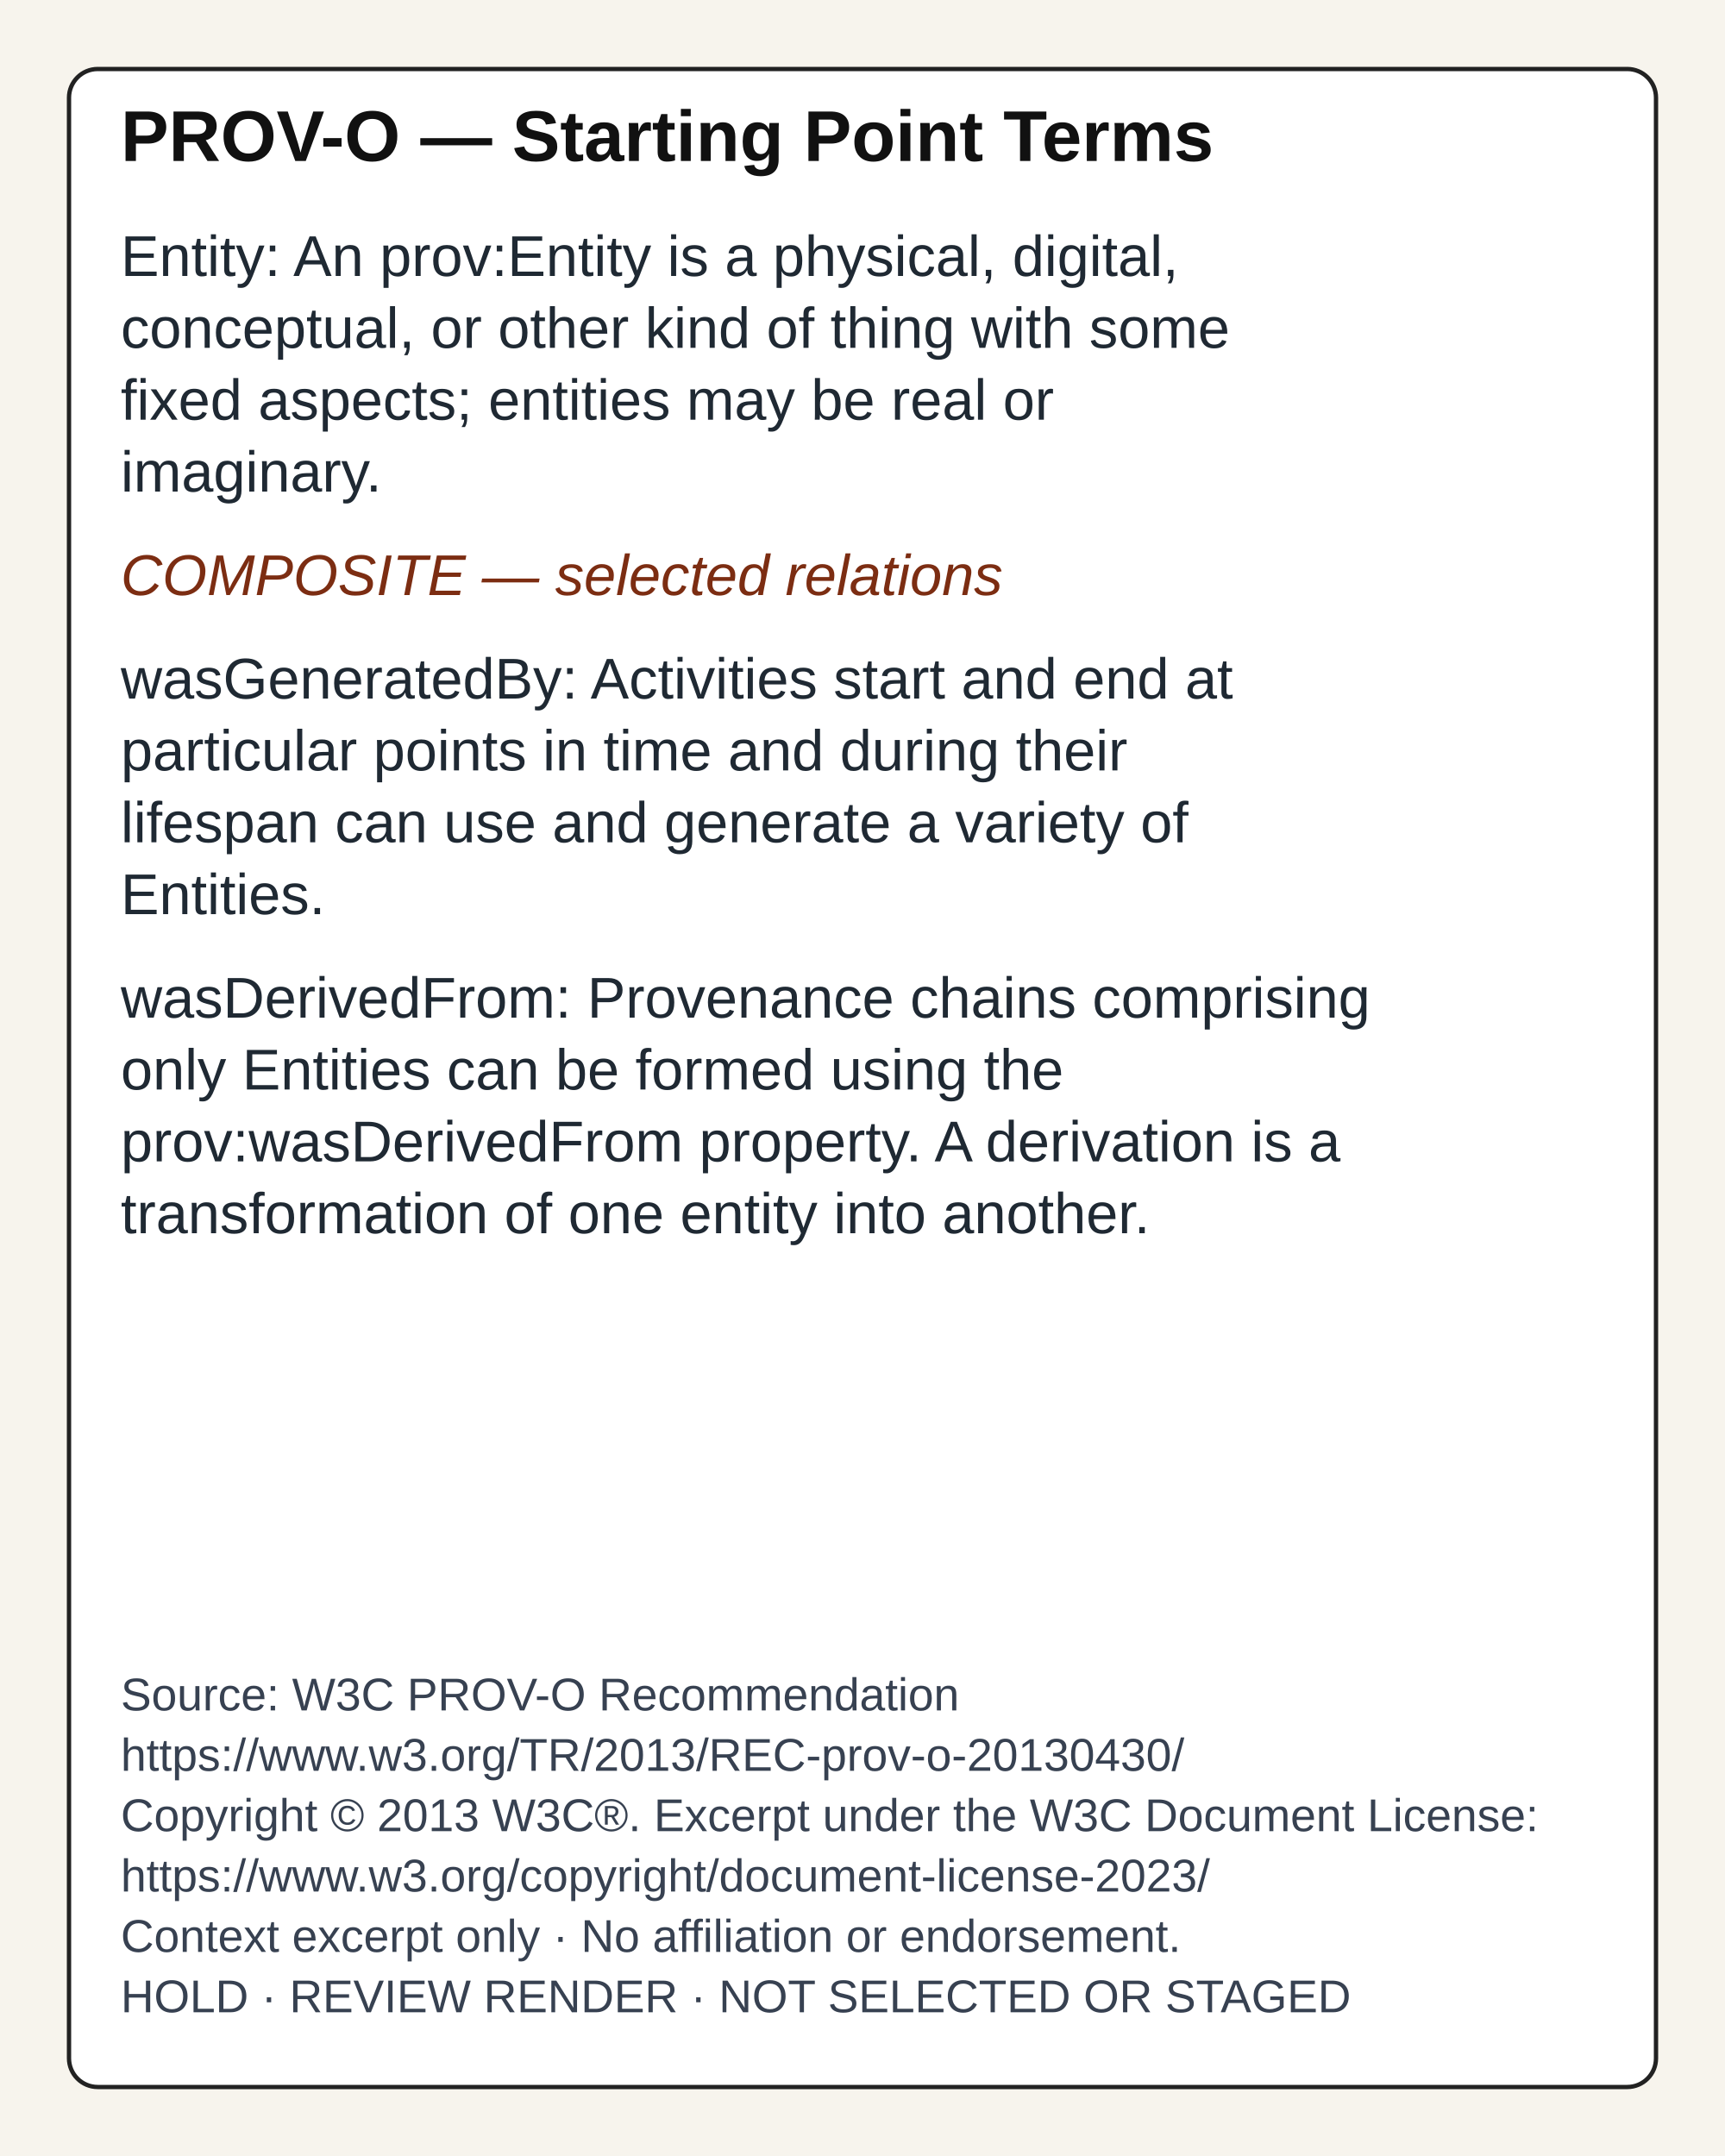
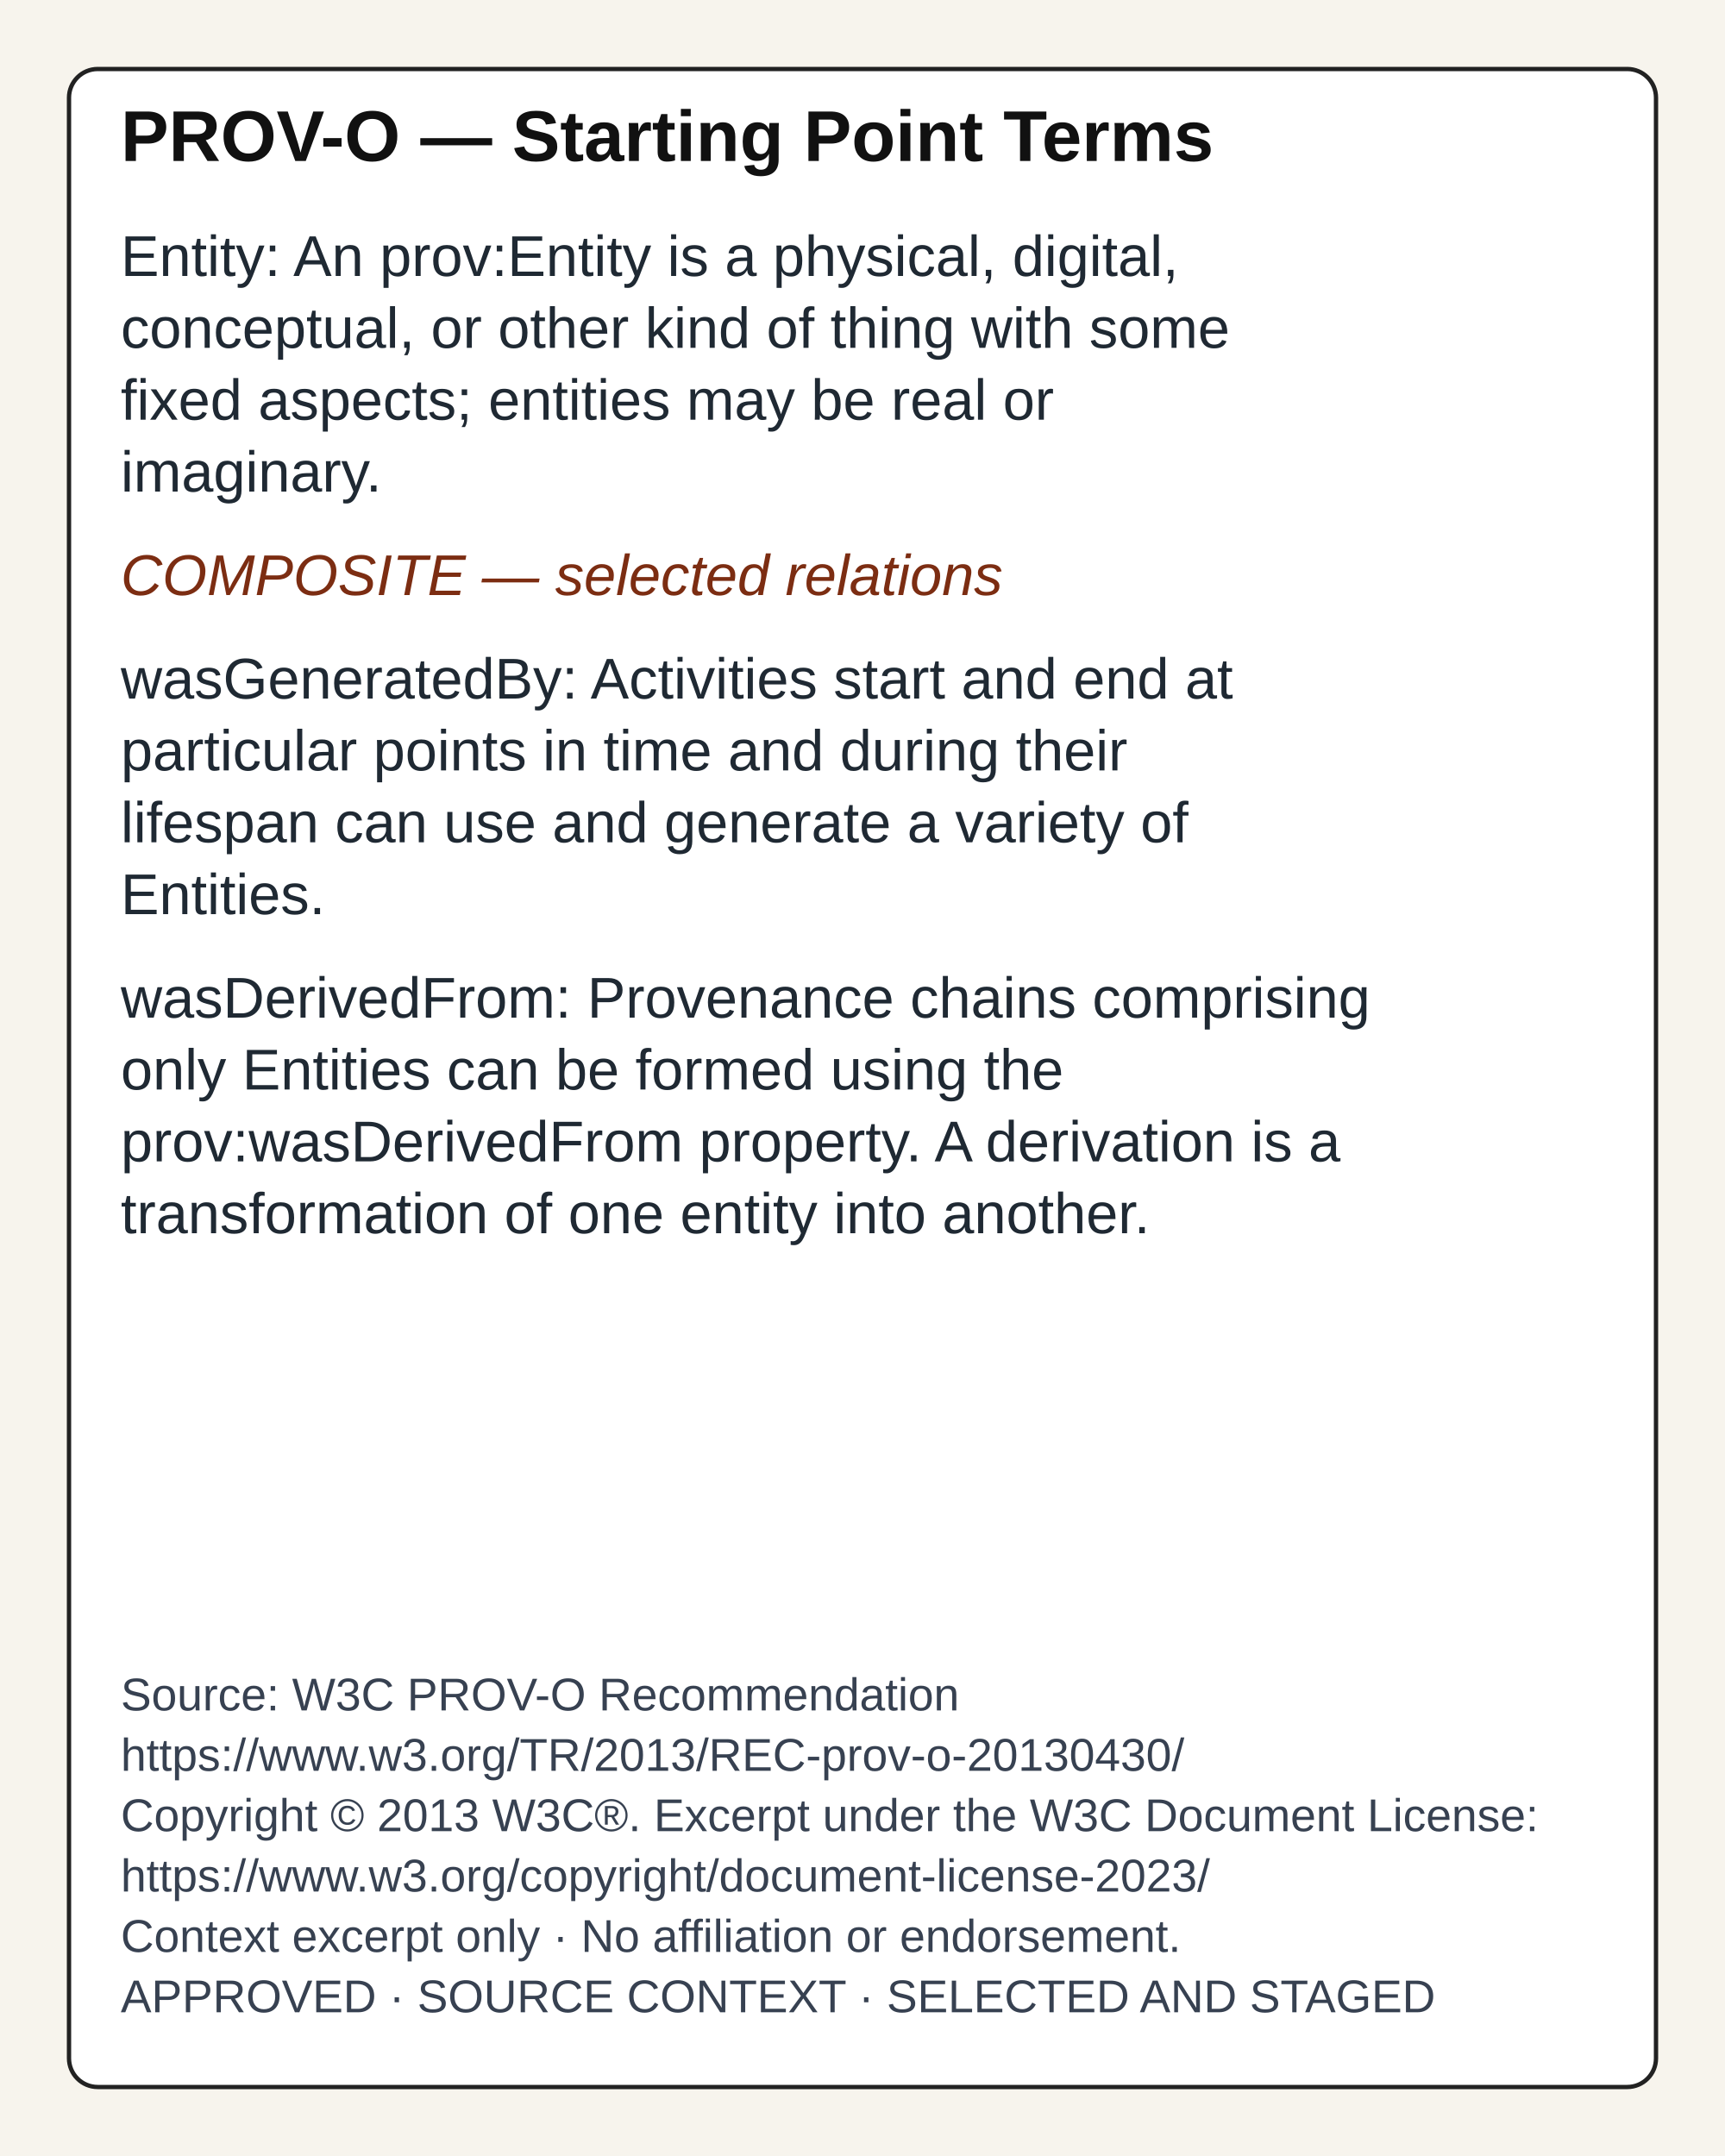
<svg xmlns="http://www.w3.org/2000/svg" width="1200" height="1500" viewBox="0 0 1200 1500" role="img" aria-labelledby="title desc">
  <rect width="1200" height="1500" fill="#f7f4ed" />
  <rect x="48" y="48" width="1104" height="1404" rx="20" fill="#fff" stroke="#222" stroke-width="3" />
  <style>.head{font:700 50px Arial,sans-serif;fill:#111}.body{font:40px Arial,sans-serif;fill:#1f2933}.note{font:italic 40px Arial,sans-serif;fill:#7c2d12}.foot{font:32px Arial,sans-serif;fill:#374151}</style>
  <text x="84" y="112" class="head">PROV-O — Starting Point Terms</text>
  <text x="84" y="192" class="body">Entity: An prov:Entity is a physical, digital,</text>
  <text x="84" y="242" class="body">conceptual, or other kind of thing with some</text>
  <text x="84" y="292" class="body">fixed aspects; entities may be real or</text>
  <text x="84" y="342" class="body">imaginary.</text>
  <text x="84" y="414" class="note">COMPOSITE — selected relations</text>
  <text x="84" y="486" class="body">wasGeneratedBy: Activities start and end at</text>
  <text x="84" y="536" class="body">particular points in time and during their</text>
  <text x="84" y="586" class="body">lifespan can use and generate a variety of</text>
  <text x="84" y="636" class="body">Entities.</text>
  <text x="84" y="708" class="body">wasDerivedFrom: Provenance chains comprising</text>
  <text x="84" y="758" class="body">only Entities can be formed using the</text>
  <text x="84" y="808" class="body">prov:wasDerivedFrom property. A derivation is a</text>
  <text x="84" y="858" class="body">transformation of one entity into another.</text>
  <text x="84" y="1190" class="foot">Source: W3C PROV-O Recommendation</text>
  <text x="84" y="1232" class="foot">https://www.w3.org/TR/2013/REC-prov-o-20130430/</text>
  <text x="84" y="1274" class="foot">Copyright © 2013 W3C®. Excerpt under the W3C Document License:</text>
  <text x="84" y="1316" class="foot">https://www.w3.org/copyright/document-license-2023/</text>
  <text x="84" y="1358" class="foot">Context excerpt only · No affiliation or endorsement.</text>
-   <text x="84" y="1400" class="foot">HOLD · REVIEW RENDER · NOT SELECTED OR STAGED</text>
+   <text x="84" y="1400" class="foot">APPROVED · SOURCE CONTEXT · SELECTED AND STAGED</text>
</svg>
